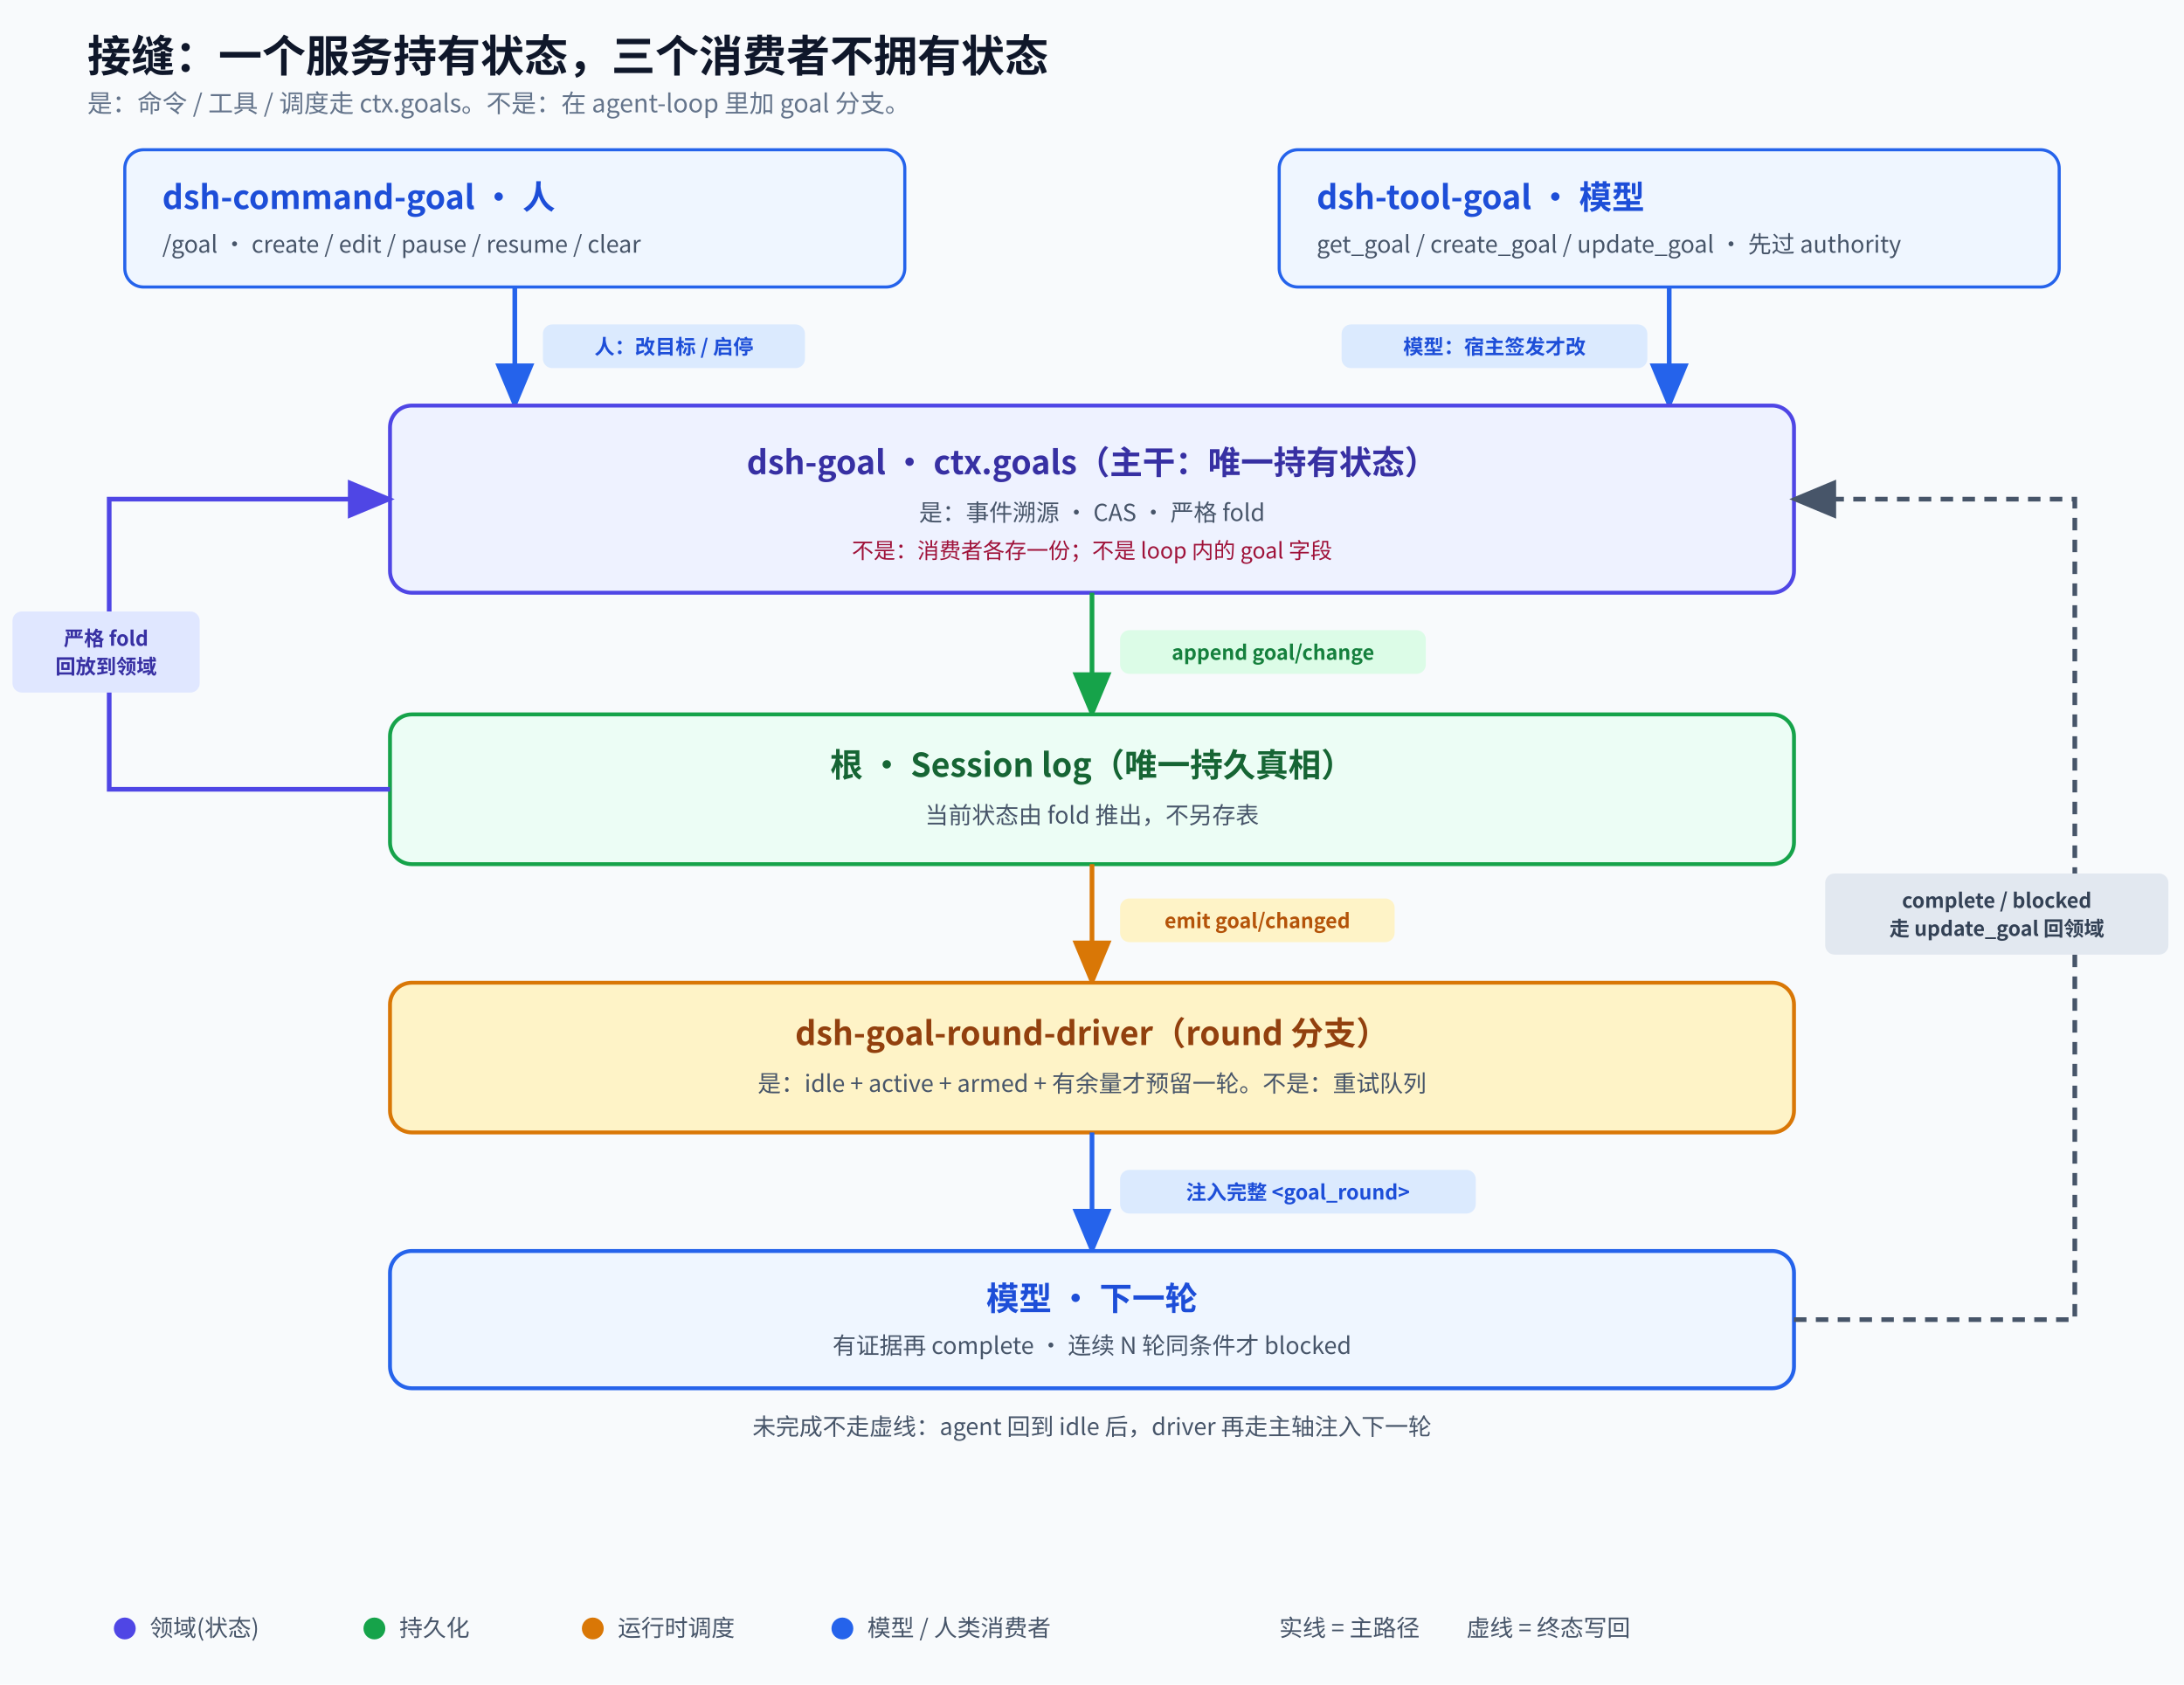
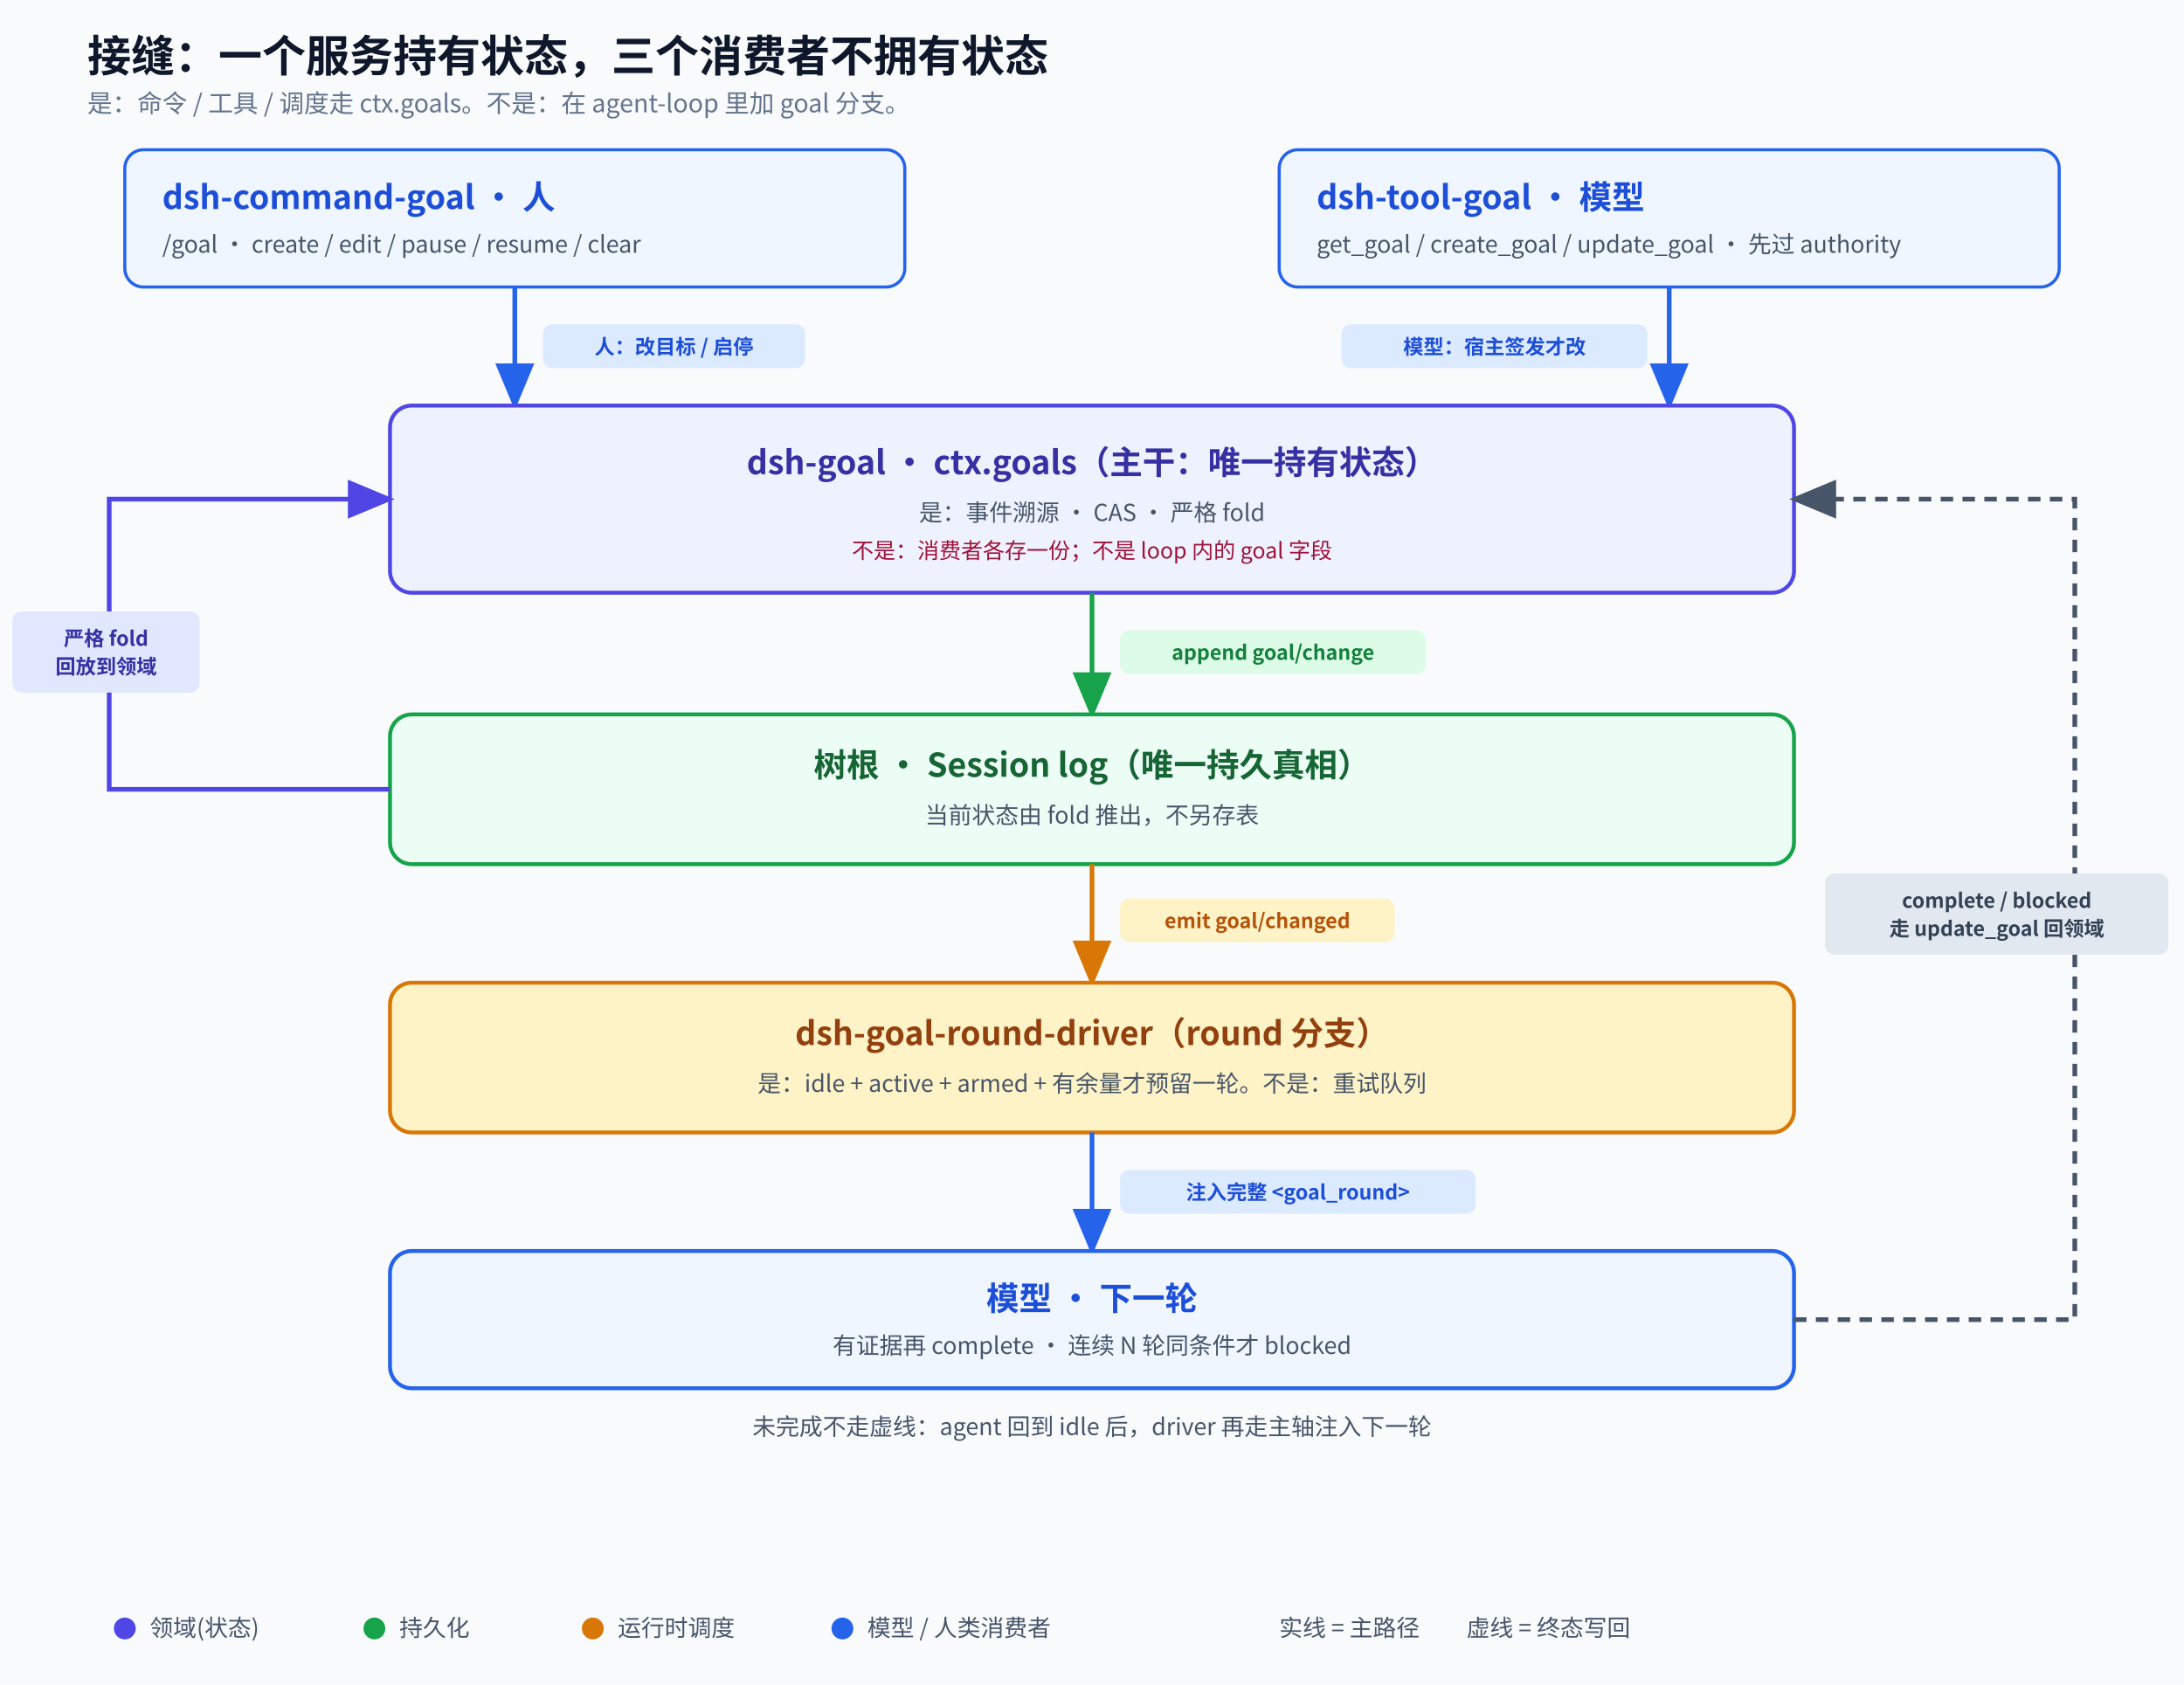
<svg xmlns="http://www.w3.org/2000/svg" width="1400" height="1080" viewBox="0 0 1400 1080">
  <defs>
    <marker id="mSlate" viewBox="0 0 12 12" refX="10" refY="6" markerWidth="10" markerHeight="10" orient="auto">
      <path d="M0 1 L12 6 L0 11 z" fill="#475569" />
    </marker>
    <marker id="mIndigo" viewBox="0 0 12 12" refX="10" refY="6" markerWidth="10" markerHeight="10" orient="auto">
      <path d="M0 1 L12 6 L0 11 z" fill="#4F46E5" />
    </marker>
    <marker id="mGreen" viewBox="0 0 12 12" refX="10" refY="6" markerWidth="10" markerHeight="10" orient="auto">
      <path d="M0 1 L12 6 L0 11 z" fill="#16A34A" />
    </marker>
    <marker id="mAmber" viewBox="0 0 12 12" refX="10" refY="6" markerWidth="10" markerHeight="10" orient="auto">
      <path d="M0 1 L12 6 L0 11 z" fill="#D97706" />
    </marker>
    <marker id="mBlue" viewBox="0 0 12 12" refX="10" refY="6" markerWidth="10" markerHeight="10" orient="auto">
      <path d="M0 1 L12 6 L0 11 z" fill="#2563EB" />
    </marker>
  </defs>
  <rect width="1400" height="1080" fill="#F8FAFC" />
  <style>
    text{font-family:"PingFang SC","Microsoft YaHei","Noto Sans CJK SC",sans-serif}
    .t{font-size:28px;font-weight:700;fill:#0F172A}
    .st{font-size:16px;fill:#64748B}
    .bt{font-size:21px;font-weight:700}
    .bs{font-size:15px;fill:#475569}
    .chip{font-size:13px;font-weight:600}
    .lb{font-size:15px;fill:#475569}
    .no{font-size:14px;fill:#9F1239}
  </style>
  <text x="56" y="46" class="t">接缝：一个服务持有状态，三个消费者不拥有状态</text>
  <text x="56" y="72" class="st">是：命令 / 工具 / 调度走 ctx.goals。不是：在 agent-loop 里加 goal 分支。</text>
  <rect x="80" y="96" width="500" height="88" rx="12" fill="#EFF6FF" stroke="#2563EB" stroke-width="2" />
  <text x="104" y="134" class="bt" fill="#1D4ED8">dsh-command-goal · 人</text>
  <text x="104" y="162" class="bs">/goal · create / edit / pause / resume / clear</text>
  <rect x="820" y="96" width="500" height="88" rx="12" fill="#EFF6FF" stroke="#2563EB" stroke-width="2" />
  <text x="844" y="134" class="bt" fill="#1D4ED8">dsh-tool-goal · 模型</text>
  <text x="844" y="162" class="bs">get_goal / create_goal / update_goal · 先过 authority</text>
  <line x1="330" y1="184" x2="330" y2="258" stroke="#2563EB" stroke-width="3" marker-end="url(#mBlue)" />
  <rect x="348" y="208" width="168" height="28" rx="6" fill="#DBEAFE" />
  <text x="432" y="227" class="chip" fill="#1D4ED8" text-anchor="middle">人：改目标 / 启停</text>
  <line x1="1070" y1="184" x2="1070" y2="258" stroke="#2563EB" stroke-width="3" marker-end="url(#mBlue)" />
  <rect x="860" y="208" width="196" height="28" rx="6" fill="#DBEAFE" />
  <text x="958" y="227" class="chip" fill="#1D4ED8" text-anchor="middle">模型：宿主签发才改</text>
  <rect x="250" y="260" width="900" height="120" rx="14" fill="#EEF2FF" stroke="#4F46E5" stroke-width="2.5" />
  <text x="700" y="304" class="bt" fill="#3730A3" text-anchor="middle">dsh-goal · ctx.goals（主干：唯一持有状态）</text>
  <text x="700" y="334" class="bs" text-anchor="middle">是：事件溯源 · CAS · 严格 fold</text>
  <text x="700" y="358" class="no" text-anchor="middle">不是：消费者各存一份；不是 loop 内的 goal 字段</text>
  <line x1="700" y1="380" x2="700" y2="456" stroke="#16A34A" stroke-width="3" marker-end="url(#mGreen)" />
  <rect x="718" y="404" width="196" height="28" rx="6" fill="#DCFCE7" />
  <text x="816" y="423" class="chip" fill="#15803D" text-anchor="middle">append goal/change</text>
  <rect x="250" y="458" width="900" height="96" rx="14" fill="#ECFDF5" stroke="#16A34A" stroke-width="2.5" />
-   <text x="700" y="498" class="bt" fill="#166534" text-anchor="middle">根 · Session log（唯一持久真相）</text>
+   <text x="700" y="498" class="bt" fill="#166534" text-anchor="middle">树根 · Session log（唯一持久真相）</text>
  <text x="700" y="528" class="bs" text-anchor="middle">当前状态由 fold 推出，不另存表</text>
  <path d="M250 506 H70 V320 H248" fill="none" stroke="#4F46E5" stroke-width="3" marker-end="url(#mIndigo)" />
  <rect x="8" y="392" width="120" height="52" rx="6" fill="#E0E7FF" />
  <text x="68" y="414" class="chip" fill="#3730A3" text-anchor="middle">严格 fold</text>
  <text x="68" y="432" class="chip" fill="#3730A3" text-anchor="middle">回放到领域</text>
  <line x1="700" y1="554" x2="700" y2="628" stroke="#D97706" stroke-width="3" marker-end="url(#mAmber)" />
  <rect x="718" y="576" width="176" height="28" rx="6" fill="#FEF3C7" />
  <text x="806" y="595" class="chip" fill="#B45309" text-anchor="middle">emit goal/changed</text>
  <rect x="250" y="630" width="900" height="96" rx="14" fill="#FEF3C7" stroke="#D97706" stroke-width="2.5" />
  <text x="700" y="670" class="bt" fill="#92400E" text-anchor="middle">dsh-goal-round-driver（round 分支）</text>
  <text x="700" y="700" class="bs" text-anchor="middle">是：idle + active + armed + 有余量才预留一轮。不是：重试队列</text>
  <line x1="700" y1="726" x2="700" y2="800" stroke="#2563EB" stroke-width="3" marker-end="url(#mBlue)" />
  <rect x="718" y="750" width="228" height="28" rx="6" fill="#DBEAFE" />
  <text x="832" y="769" class="chip" fill="#1D4ED8" text-anchor="middle">注入完整 &lt;goal_round&gt;</text>
  <rect x="250" y="802" width="900" height="88" rx="14" fill="#EFF6FF" stroke="#2563EB" stroke-width="2.5" />
  <text x="700" y="840" class="bt" fill="#1D4ED8" text-anchor="middle">模型 · 下一轮</text>
  <text x="700" y="868" class="bs" text-anchor="middle">有证据再 complete · 连续 N 轮同条件才 blocked</text>
  <path d="M1150 846 H1330 V320 H1152" fill="none" stroke="#475569" stroke-width="3" stroke-dasharray="8 6" marker-end="url(#mSlate)" />
  <rect x="1170" y="560" width="220" height="52" rx="6" fill="#E2E8F0" />
  <text x="1280" y="582" class="chip" fill="#334155" text-anchor="middle">complete / blocked</text>
  <text x="1280" y="600" class="chip" fill="#334155" text-anchor="middle">走 update_goal 回领域</text>
  <text x="700" y="920" class="bs" text-anchor="middle">未完成不走虚线：agent 回到 idle 后，driver 再走主轴注入下一轮</text>
  <circle cx="80" cy="1044" r="7" fill="#4F46E5" />
  <text x="96" y="1049" class="lb">领域(状态)</text>
  <circle cx="240" cy="1044" r="7" fill="#16A34A" />
  <text x="256" y="1049" class="lb">持久化</text>
  <circle cx="380" cy="1044" r="7" fill="#D97706" />
  <text x="396" y="1049" class="lb">运行时调度</text>
  <circle cx="540" cy="1044" r="7" fill="#2563EB" />
  <text x="556" y="1049" class="lb">模型 / 人类消费者</text>
  <text x="820" y="1049" class="lb">实线 = 主路径　　虚线 = 终态写回</text>
</svg>
